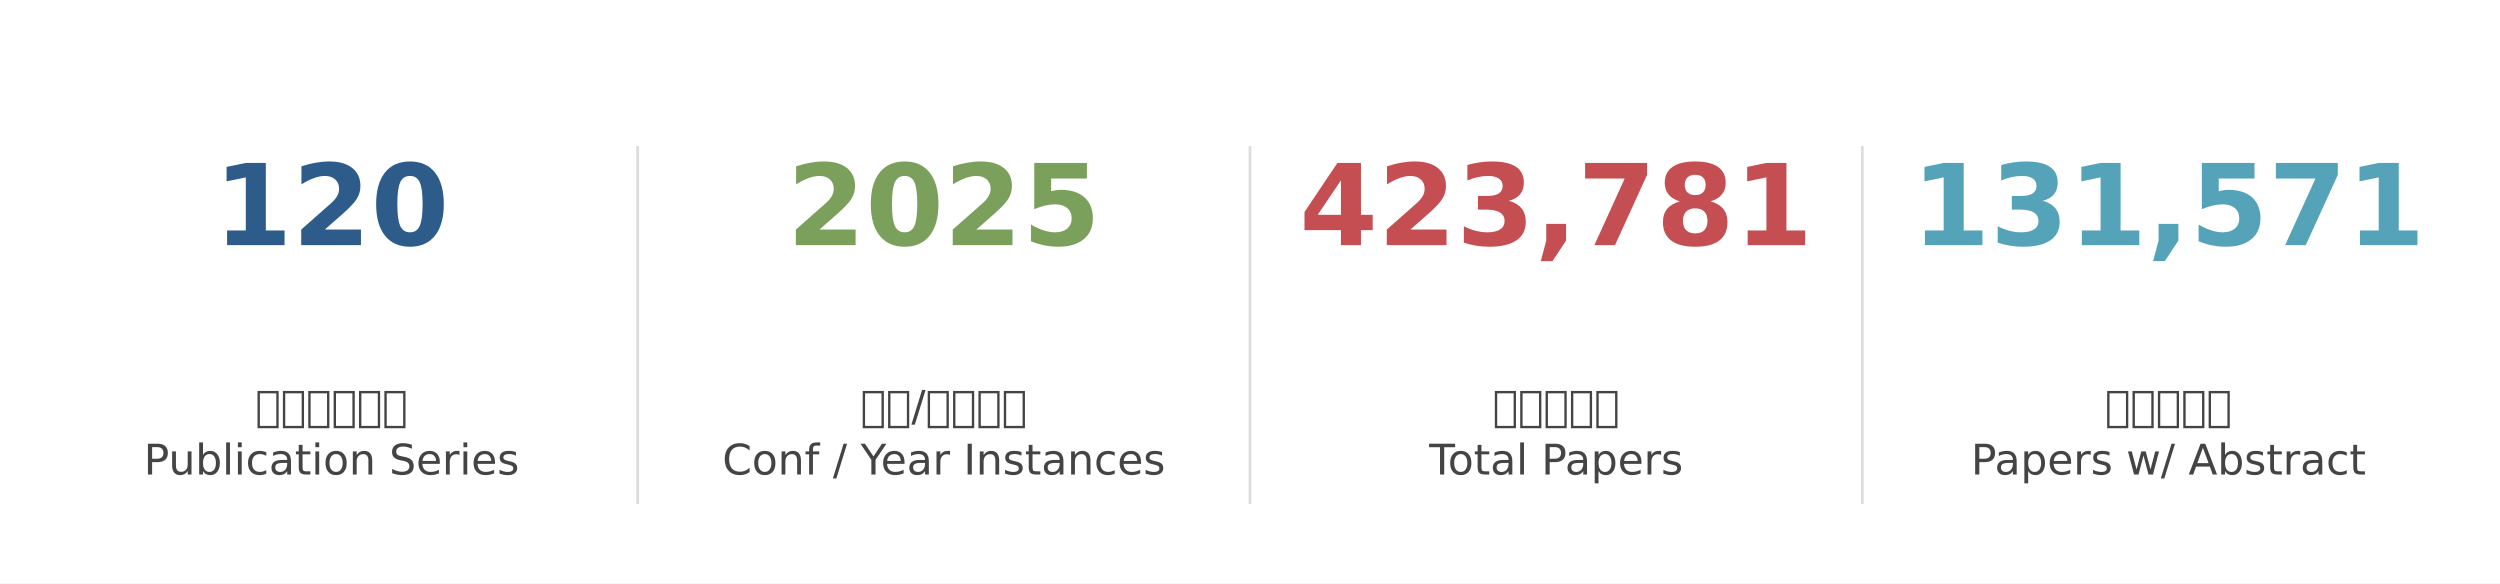
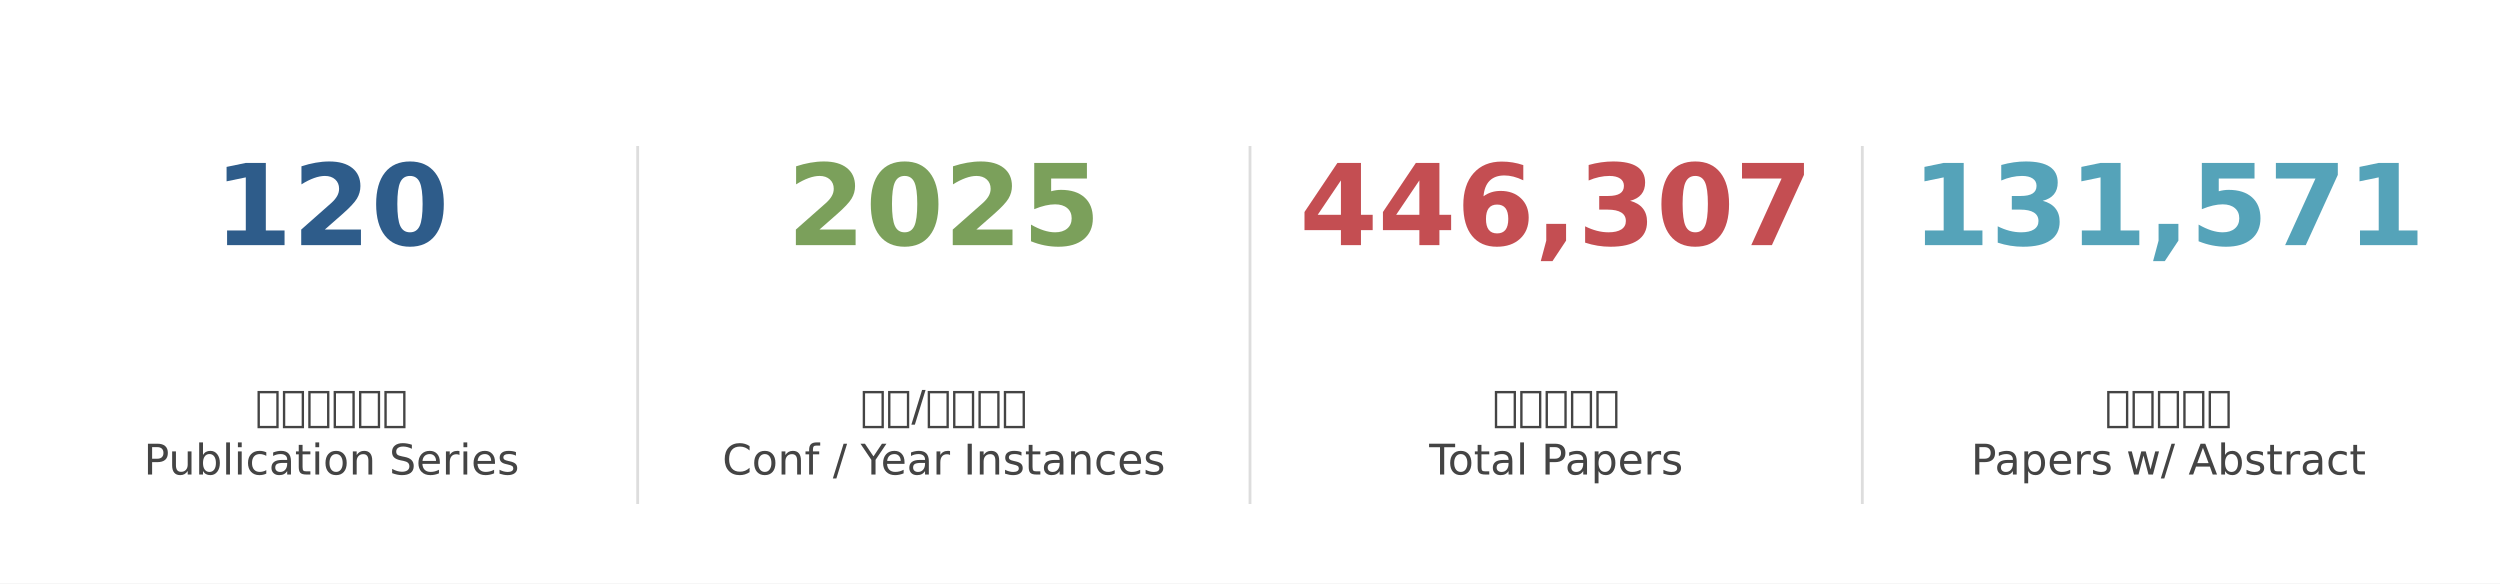
<svg xmlns="http://www.w3.org/2000/svg" xmlns:xlink="http://www.w3.org/1999/xlink" width="709.605pt" height="165.6pt" viewBox="0 0 709.605 165.6" version="1.1">
  <defs>
    <style type="text/css">*{stroke-linejoin: round; stroke-linecap: butt}</style>
  </defs>
  <g id="figure_1">
    <g id="patch_1">
      <path d="M 0 165.6  L 709.605 165.6  L 709.605 0  L 0 0  z " style="fill: #ffffff" />
    </g>
    <g id="axes_1">
      <g id="line2d_1">
-         <path d="M 181.001 142.65  L 181.001 41.85  " clip-path="url(#pefcc0eabd1)" style="fill: none; stroke: #dddddd; stroke-width: 0.8; stroke-linecap: square" />
+         <path d="M 181.001 142.65  L 181.001 41.85  " clip-path="url(#p5229c98efe)" style="fill: none; stroke: #dddddd; stroke-width: 0.8; stroke-linecap: square" />
      </g>
      <g id="line2d_2">
-         <path d="M 354.803 142.65  L 354.803 41.85  " clip-path="url(#pefcc0eabd1)" style="fill: none; stroke: #dddddd; stroke-width: 0.8; stroke-linecap: square" />
+         <path d="M 354.803 142.65  L 354.803 41.85  " clip-path="url(#p5229c98efe)" style="fill: none; stroke: #dddddd; stroke-width: 0.8; stroke-linecap: square" />
      </g>
      <g id="line2d_3">
-         <path d="M 528.604 142.65  L 528.604 41.85  " clip-path="url(#pefcc0eabd1)" style="fill: none; stroke: #dddddd; stroke-width: 0.8; stroke-linecap: square" />
+         <path d="M 528.604 142.65  L 528.604 41.85  " clip-path="url(#p5229c98efe)" style="fill: none; stroke: #dddddd; stroke-width: 0.8; stroke-linecap: square" />
      </g>
      <g id="text_1">
        <g style="fill: #2e5c8a" transform="translate(60.70312 69.58) scale(0.32 -0.32)">
          <defs>
            <path id="DejaVuSans-Bold-31" d="M 750 831  L 1813 831  L 1813 3847  L 722 3622  L 722 4441  L 1806 4666  L 2950 4666  L 2950 831  L 4013 831  L 4013 0  L 750 0  L 750 831  z " transform="scale(0.015625)" />
            <path id="DejaVuSans-Bold-32" d="M 1844 884  L 3897 884  L 3897 0  L 506 0  L 506 884  L 2209 2388  Q 2438 2594 2547 2791  Q 2656 2988 2656 3200  Q 2656 3528 2436 3728  Q 2216 3928 1850 3928  Q 1569 3928 1234 3808  Q 900 3688 519 3450  L 519 4475  Q 925 4609 1322 4679  Q 1719 4750 2100 4750  Q 2938 4750 3402 4381  Q 3866 4013 3866 3353  Q 3866 2972 3669 2642  Q 3472 2313 2841 1759  L 1844 884  z " transform="scale(0.015625)" />
            <path id="DejaVuSans-Bold-30" d="M 2944 2338  Q 2944 3213 2780 3570  Q 2616 3928 2228 3928  Q 1841 3928 1675 3570  Q 1509 3213 1509 2338  Q 1509 1453 1675 1090  Q 1841 728 2228 728  Q 2613 728 2778 1090  Q 2944 1453 2944 2338  z M 4147 2328  Q 4147 1169 3647 539  Q 3147 -91 2228 -91  Q 1306 -91 806 539  Q 306 1169 306 2328  Q 306 3491 806 4120  Q 1306 4750 2228 4750  Q 3147 4750 3647 4120  Q 4147 3491 4147 2328  z " transform="scale(0.015625)" />
          </defs>
          <use xlink:href="#DejaVuSans-Bold-31" />
          <use xlink:href="#DejaVuSans-Bold-32" transform="translate(69.58008 0)" />
          <use xlink:href="#DejaVuSans-Bold-30" transform="translate(139.1602 0)" />
        </g>
      </g>
      <g id="text_2">
        <g style="fill: #444444" transform="translate(72.495 119.4308) scale(0.12 -0.12)">
          <defs>
            <path id="DejaVuSans-6536" d="M 319 -1131  L 319 4513  L 3519 4513  L 3519 -1131  L 319 -1131  z M 678 -775  L 3163 -775  L 3163 4153  L 678 4153  L 678 -775  z " transform="scale(0.015625)" />
            <path id="DejaVuSans-5f55" d="M 319 -1131  L 319 4513  L 3519 4513  L 3519 -1131  L 319 -1131  z M 678 -775  L 3163 -775  L 3163 4153  L 678 4153  L 678 -775  z " transform="scale(0.015625)" />
            <path id="DejaVuSans-520a" d="M 319 -1131  L 319 4513  L 3519 4513  L 3519 -1131  L 319 -1131  z M 678 -775  L 3163 -775  L 3163 4153  L 678 4153  L 678 -775  z " transform="scale(0.015625)" />
            <path id="DejaVuSans-7269" d="M 319 -1131  L 319 4513  L 3519 4513  L 3519 -1131  L 319 -1131  z M 678 -775  L 3163 -775  L 3163 4153  L 678 4153  L 678 -775  z " transform="scale(0.015625)" />
            <path id="DejaVuSans-7cfb" d="M 319 -1131  L 319 4513  L 3519 4513  L 3519 -1131  L 319 -1131  z M 678 -775  L 3163 -775  L 3163 4153  L 678 4153  L 678 -775  z " transform="scale(0.015625)" />
            <path id="DejaVuSans-5217" d="M 319 -1131  L 319 4513  L 3519 4513  L 3519 -1131  L 319 -1131  z M 678 -775  L 3163 -775  L 3163 4153  L 678 4153  L 678 -775  z " transform="scale(0.015625)" />
          </defs>
          <use xlink:href="#DejaVuSans-6536" />
          <use xlink:href="#DejaVuSans-5f55" transform="translate(60.00977 0)" />
          <use xlink:href="#DejaVuSans-520a" transform="translate(120.0195 0)" />
          <use xlink:href="#DejaVuSans-7269" transform="translate(180.0293 0)" />
          <use xlink:href="#DejaVuSans-7cfb" transform="translate(240.0391 0)" />
          <use xlink:href="#DejaVuSans-5217" transform="translate(300.0488 0)" />
        </g>
        <g style="fill: #444444" transform="translate(40.815 134.6918) scale(0.12 -0.12)">
          <defs>
            <path id="DejaVuSans-50" d="M 1259 4147  L 1259 2394  L 2053 2394  Q 2494 2394 2734 2622  Q 2975 2850 2975 3272  Q 2975 3691 2734 3919  Q 2494 4147 2053 4147  L 1259 4147  z M 628 4666  L 2053 4666  Q 2838 4666 3239 4311  Q 3641 3956 3641 3272  Q 3641 2581 3239 2228  Q 2838 1875 2053 1875  L 1259 1875  L 1259 0  L 628 0  L 628 4666  z " transform="scale(0.015625)" />
            <path id="DejaVuSans-75" d="M 544 1381  L 544 3500  L 1119 3500  L 1119 1403  Q 1119 906 1312 657  Q 1506 409 1894 409  Q 2359 409 2629 706  Q 2900 1003 2900 1516  L 2900 3500  L 3475 3500  L 3475 0  L 2900 0  L 2900 538  Q 2691 219 2414 64  Q 2138 -91 1772 -91  Q 1169 -91 856 284  Q 544 659 544 1381  z M 1991 3584  L 1991 3584  z " transform="scale(0.015625)" />
            <path id="DejaVuSans-62" d="M 3116 1747  Q 3116 2381 2855 2742  Q 2594 3103 2138 3103  Q 1681 3103 1420 2742  Q 1159 2381 1159 1747  Q 1159 1113 1420 752  Q 1681 391 2138 391  Q 2594 391 2855 752  Q 3116 1113 3116 1747  z M 1159 2969  Q 1341 3281 1617 3432  Q 1894 3584 2278 3584  Q 2916 3584 3314 3078  Q 3713 2572 3713 1747  Q 3713 922 3314 415  Q 2916 -91 2278 -91  Q 1894 -91 1617 61  Q 1341 213 1159 525  L 1159 0  L 581 0  L 581 4863  L 1159 4863  L 1159 2969  z " transform="scale(0.015625)" />
            <path id="DejaVuSans-6c" d="M 603 4863  L 1178 4863  L 1178 0  L 603 0  L 603 4863  z " transform="scale(0.015625)" />
            <path id="DejaVuSans-69" d="M 603 3500  L 1178 3500  L 1178 0  L 603 0  L 603 3500  z M 603 4863  L 1178 4863  L 1178 4134  L 603 4134  L 603 4863  z " transform="scale(0.015625)" />
            <path id="DejaVuSans-63" d="M 3122 3366  L 3122 2828  Q 2878 2963 2633 3030  Q 2388 3097 2138 3097  Q 1578 3097 1268 2742  Q 959 2388 959 1747  Q 959 1106 1268 751  Q 1578 397 2138 397  Q 2388 397 2633 464  Q 2878 531 3122 666  L 3122 134  Q 2881 22 2623 -34  Q 2366 -91 2075 -91  Q 1284 -91 818 406  Q 353 903 353 1747  Q 353 2603 823 3093  Q 1294 3584 2113 3584  Q 2378 3584 2631 3529  Q 2884 3475 3122 3366  z " transform="scale(0.015625)" />
            <path id="DejaVuSans-61" d="M 2194 1759  Q 1497 1759 1228 1600  Q 959 1441 959 1056  Q 959 750 1161 570  Q 1363 391 1709 391  Q 2188 391 2477 730  Q 2766 1069 2766 1631  L 2766 1759  L 2194 1759  z M 3341 1997  L 3341 0  L 2766 0  L 2766 531  Q 2569 213 2275 61  Q 1981 -91 1556 -91  Q 1019 -91 701 211  Q 384 513 384 1019  Q 384 1609 779 1909  Q 1175 2209 1959 2209  L 2766 2209  L 2766 2266  Q 2766 2663 2505 2880  Q 2244 3097 1772 3097  Q 1472 3097 1187 3025  Q 903 2953 641 2809  L 641 3341  Q 956 3463 1253 3523  Q 1550 3584 1831 3584  Q 2591 3584 2966 3190  Q 3341 2797 3341 1997  z " transform="scale(0.015625)" />
            <path id="DejaVuSans-74" d="M 1172 4494  L 1172 3500  L 2356 3500  L 2356 3053  L 1172 3053  L 1172 1153  Q 1172 725 1289 603  Q 1406 481 1766 481  L 2356 481  L 2356 0  L 1766 0  Q 1100 0 847 248  Q 594 497 594 1153  L 594 3053  L 172 3053  L 172 3500  L 594 3500  L 594 4494  L 1172 4494  z " transform="scale(0.015625)" />
            <path id="DejaVuSans-6f" d="M 1959 3097  Q 1497 3097 1228 2736  Q 959 2375 959 1747  Q 959 1119 1226 758  Q 1494 397 1959 397  Q 2419 397 2687 759  Q 2956 1122 2956 1747  Q 2956 2369 2687 2733  Q 2419 3097 1959 3097  z M 1959 3584  Q 2709 3584 3137 3096  Q 3566 2609 3566 1747  Q 3566 888 3137 398  Q 2709 -91 1959 -91  Q 1206 -91 779 398  Q 353 888 353 1747  Q 353 2609 779 3096  Q 1206 3584 1959 3584  z " transform="scale(0.015625)" />
            <path id="DejaVuSans-6e" d="M 3513 2113  L 3513 0  L 2938 0  L 2938 2094  Q 2938 2591 2744 2837  Q 2550 3084 2163 3084  Q 1697 3084 1428 2787  Q 1159 2491 1159 1978  L 1159 0  L 581 0  L 581 3500  L 1159 3500  L 1159 2956  Q 1366 3272 1645 3428  Q 1925 3584 2291 3584  Q 2894 3584 3203 3211  Q 3513 2838 3513 2113  z " transform="scale(0.015625)" />
            <path id="DejaVuSans-20" transform="scale(0.015625)" />
            <path id="DejaVuSans-53" d="M 3425 4513  L 3425 3897  Q 3066 4069 2747 4153  Q 2428 4238 2131 4238  Q 1616 4238 1336 4038  Q 1056 3838 1056 3469  Q 1056 3159 1242 3001  Q 1428 2844 1947 2747  L 2328 2669  Q 3034 2534 3370 2195  Q 3706 1856 3706 1288  Q 3706 609 3251 259  Q 2797 -91 1919 -91  Q 1588 -91 1214 -16  Q 841 59 441 206  L 441 856  Q 825 641 1194 531  Q 1563 422 1919 422  Q 2459 422 2753 634  Q 3047 847 3047 1241  Q 3047 1584 2836 1778  Q 2625 1972 2144 2069  L 1759 2144  Q 1053 2284 737 2584  Q 422 2884 422 3419  Q 422 4038 858 4394  Q 1294 4750 2059 4750  Q 2388 4750 2728 4690  Q 3069 4631 3425 4513  z " transform="scale(0.015625)" />
            <path id="DejaVuSans-65" d="M 3597 1894  L 3597 1613  L 953 1613  Q 991 1019 1311 708  Q 1631 397 2203 397  Q 2534 397 2845 478  Q 3156 559 3463 722  L 3463 178  Q 3153 47 2828 -22  Q 2503 -91 2169 -91  Q 1331 -91 842 396  Q 353 884 353 1716  Q 353 2575 817 3079  Q 1281 3584 2069 3584  Q 2775 3584 3186 3129  Q 3597 2675 3597 1894  z M 3022 2063  Q 3016 2534 2758 2815  Q 2500 3097 2075 3097  Q 1594 3097 1305 2825  Q 1016 2553 972 2059  L 3022 2063  z " transform="scale(0.015625)" />
            <path id="DejaVuSans-72" d="M 2631 2963  Q 2534 3019 2420 3045  Q 2306 3072 2169 3072  Q 1681 3072 1420 2755  Q 1159 2438 1159 1844  L 1159 0  L 581 0  L 581 3500  L 1159 3500  L 1159 2956  Q 1341 3275 1631 3429  Q 1922 3584 2338 3584  Q 2397 3584 2469 3576  Q 2541 3569 2628 3553  L 2631 2963  z " transform="scale(0.015625)" />
            <path id="DejaVuSans-73" d="M 2834 3397  L 2834 2853  Q 2591 2978 2328 3040  Q 2066 3103 1784 3103  Q 1356 3103 1142 2972  Q 928 2841 928 2578  Q 928 2378 1081 2264  Q 1234 2150 1697 2047  L 1894 2003  Q 2506 1872 2764 1633  Q 3022 1394 3022 966  Q 3022 478 2636 193  Q 2250 -91 1575 -91  Q 1294 -91 989 -36  Q 684 19 347 128  L 347 722  Q 666 556 975 473  Q 1284 391 1588 391  Q 1994 391 2212 530  Q 2431 669 2431 922  Q 2431 1156 2273 1281  Q 2116 1406 1581 1522  L 1381 1569  Q 847 1681 609 1914  Q 372 2147 372 2553  Q 372 3047 722 3315  Q 1072 3584 1716 3584  Q 2034 3584 2315 3537  Q 2597 3491 2834 3397  z " transform="scale(0.015625)" />
          </defs>
          <use xlink:href="#DejaVuSans-50" />
          <use xlink:href="#DejaVuSans-75" transform="translate(58.55273 0)" />
          <use xlink:href="#DejaVuSans-62" transform="translate(121.9316 0)" />
          <use xlink:href="#DejaVuSans-6c" transform="translate(185.4082 0)" />
          <use xlink:href="#DejaVuSans-69" transform="translate(213.1914 0)" />
          <use xlink:href="#DejaVuSans-63" transform="translate(240.9746 0)" />
          <use xlink:href="#DejaVuSans-61" transform="translate(295.9551 0)" />
          <use xlink:href="#DejaVuSans-74" transform="translate(357.2344 0)" />
          <use xlink:href="#DejaVuSans-69" transform="translate(396.4434 0)" />
          <use xlink:href="#DejaVuSans-6f" transform="translate(424.2266 0)" />
          <use xlink:href="#DejaVuSans-6e" transform="translate(485.4082 0)" />
          <use xlink:href="#DejaVuSans-20" transform="translate(548.7871 0)" />
          <use xlink:href="#DejaVuSans-53" transform="translate(580.5742 0)" />
          <use xlink:href="#DejaVuSans-65" transform="translate(644.0508 0)" />
          <use xlink:href="#DejaVuSans-72" transform="translate(705.5742 0)" />
          <use xlink:href="#DejaVuSans-69" transform="translate(746.6875 0)" />
          <use xlink:href="#DejaVuSans-65" transform="translate(774.4707 0)" />
          <use xlink:href="#DejaVuSans-73" transform="translate(835.9941 0)" />
        </g>
      </g>
      <g id="text_3">
        <g style="fill: #7ba05b" transform="translate(223.3719 69.58) scale(0.32 -0.32)">
          <defs>
            <path id="DejaVuSans-Bold-35" d="M 678 4666  L 3669 4666  L 3669 3781  L 1638 3781  L 1638 3059  Q 1775 3097 1914 3117  Q 2053 3138 2203 3138  Q 3056 3138 3531 2711  Q 4006 2284 4006 1522  Q 4006 766 3489 337  Q 2972 -91 2053 -91  Q 1656 -91 1267 -14  Q 878 63 494 219  L 494 1166  Q 875 947 1217 837  Q 1559 728 1863 728  Q 2300 728 2551 942  Q 2803 1156 2803 1522  Q 2803 1891 2551 2103  Q 2300 2316 1863 2316  Q 1603 2316 1309 2248  Q 1016 2181 678 2041  L 678 4666  z " transform="scale(0.015625)" />
          </defs>
          <use xlink:href="#DejaVuSans-Bold-32" />
          <use xlink:href="#DejaVuSans-Bold-30" transform="translate(69.58008 0)" />
          <use xlink:href="#DejaVuSans-Bold-32" transform="translate(139.1602 0)" />
          <use xlink:href="#DejaVuSans-Bold-35" transform="translate(208.7402 0)" />
        </g>
      </g>
      <g id="text_4">
        <g style="fill: #444444" transform="translate(244.275 119.4308) scale(0.12 -0.12)">
          <defs>
            <path id="DejaVuSans-4f1a" d="M 319 -1131  L 319 4513  L 3519 4513  L 3519 -1131  L 319 -1131  z M 678 -775  L 3163 -775  L 3163 4153  L 678 4153  L 678 -775  z " transform="scale(0.015625)" />
            <path id="DejaVuSans-8bae" d="M 319 -1131  L 319 4513  L 3519 4513  L 3519 -1131  L 319 -1131  z M 678 -775  L 3163 -775  L 3163 4153  L 678 4153  L 678 -775  z " transform="scale(0.015625)" />
            <path id="DejaVuSans-2f" d="M 1625 4666  L 2156 4666  L 531 -594  L 0 -594  L 1625 4666  z " transform="scale(0.015625)" />
            <path id="DejaVuSans-5e74" d="M 319 -1131  L 319 4513  L 3519 4513  L 3519 -1131  L 319 -1131  z M 678 -775  L 3163 -775  L 3163 4153  L 678 4153  L 678 -775  z " transform="scale(0.015625)" />
            <path id="DejaVuSans-4efd" d="M 319 -1131  L 319 4513  L 3519 4513  L 3519 -1131  L 319 -1131  z M 678 -775  L 3163 -775  L 3163 4153  L 678 4153  L 678 -775  z " transform="scale(0.015625)" />
            <path id="DejaVuSans-5b9e" d="M 319 -1131  L 319 4513  L 3519 4513  L 3519 -1131  L 319 -1131  z M 678 -775  L 3163 -775  L 3163 4153  L 678 4153  L 678 -775  z " transform="scale(0.015625)" />
            <path id="DejaVuSans-4f8b" d="M 319 -1131  L 319 4513  L 3519 4513  L 3519 -1131  L 319 -1131  z M 678 -775  L 3163 -775  L 3163 4153  L 678 4153  L 678 -775  z " transform="scale(0.015625)" />
          </defs>
          <use xlink:href="#DejaVuSans-4f1a" />
          <use xlink:href="#DejaVuSans-8bae" transform="translate(60.00977 0)" />
          <use xlink:href="#DejaVuSans-2f" transform="translate(120.0195 0)" />
          <use xlink:href="#DejaVuSans-5e74" transform="translate(153.7109 0)" />
          <use xlink:href="#DejaVuSans-4efd" transform="translate(213.7207 0)" />
          <use xlink:href="#DejaVuSans-5b9e" transform="translate(273.7305 0)" />
          <use xlink:href="#DejaVuSans-4f8b" transform="translate(333.7402 0)" />
        </g>
        <g style="fill: #444444" transform="translate(205.0331 134.6918) scale(0.12 -0.12)">
          <defs>
            <path id="DejaVuSans-43" d="M 4122 4306  L 4122 3641  Q 3803 3938 3442 4084  Q 3081 4231 2675 4231  Q 1875 4231 1450 3742  Q 1025 3253 1025 2328  Q 1025 1406 1450 917  Q 1875 428 2675 428  Q 3081 428 3442 575  Q 3803 722 4122 1019  L 4122 359  Q 3791 134 3420 21  Q 3050 -91 2638 -91  Q 1578 -91 968 557  Q 359 1206 359 2328  Q 359 3453 968 4101  Q 1578 4750 2638 4750  Q 3056 4750 3426 4639  Q 3797 4528 4122 4306  z " transform="scale(0.015625)" />
            <path id="DejaVuSans-66" d="M 2375 4863  L 2375 4384  L 1825 4384  Q 1516 4384 1395 4259  Q 1275 4134 1275 3809  L 1275 3500  L 2222 3500  L 2222 3053  L 1275 3053  L 1275 0  L 697 0  L 697 3053  L 147 3053  L 147 3500  L 697 3500  L 697 3744  Q 697 4328 969 4595  Q 1241 4863 1831 4863  L 2375 4863  z " transform="scale(0.015625)" />
            <path id="DejaVuSans-59" d="M -13 4666  L 666 4666  L 1959 2747  L 3244 4666  L 3922 4666  L 2272 2222  L 2272 0  L 1638 0  L 1638 2222  L -13 4666  z " transform="scale(0.015625)" />
            <path id="DejaVuSans-49" d="M 628 4666  L 1259 4666  L 1259 0  L 628 0  L 628 4666  z " transform="scale(0.015625)" />
          </defs>
          <use xlink:href="#DejaVuSans-43" />
          <use xlink:href="#DejaVuSans-6f" transform="translate(69.82422 0)" />
          <use xlink:href="#DejaVuSans-6e" transform="translate(131.0059 0)" />
          <use xlink:href="#DejaVuSans-66" transform="translate(194.3848 0)" />
          <use xlink:href="#DejaVuSans-20" transform="translate(229.5898 0)" />
          <use xlink:href="#DejaVuSans-2f" transform="translate(261.377 0)" />
          <use xlink:href="#DejaVuSans-20" transform="translate(295.0684 0)" />
          <use xlink:href="#DejaVuSans-59" transform="translate(326.8555 0)" />
          <use xlink:href="#DejaVuSans-65" transform="translate(374.6895 0)" />
          <use xlink:href="#DejaVuSans-61" transform="translate(436.2129 0)" />
          <use xlink:href="#DejaVuSans-72" transform="translate(497.4922 0)" />
          <use xlink:href="#DejaVuSans-20" transform="translate(538.6055 0)" />
          <use xlink:href="#DejaVuSans-49" transform="translate(570.3926 0)" />
          <use xlink:href="#DejaVuSans-6e" transform="translate(599.8848 0)" />
          <use xlink:href="#DejaVuSans-73" transform="translate(663.2637 0)" />
          <use xlink:href="#DejaVuSans-74" transform="translate(715.3633 0)" />
          <use xlink:href="#DejaVuSans-61" transform="translate(754.5723 0)" />
          <use xlink:href="#DejaVuSans-6e" transform="translate(815.8516 0)" />
          <use xlink:href="#DejaVuSans-63" transform="translate(879.2305 0)" />
          <use xlink:href="#DejaVuSans-65" transform="translate(934.2109 0)" />
          <use xlink:href="#DejaVuSans-73" transform="translate(995.7344 0)" />
        </g>
      </g>
      <g id="text_5">
        <g style="fill: #c44e52" transform="translate(368.8306 69.58) scale(0.32 -0.32)">
          <defs>
            <path id="DejaVuSans-Bold-34" d="M 2356 3675  L 1038 1722  L 2356 1722  L 2356 3675  z M 2156 4666  L 3494 4666  L 3494 1722  L 4159 1722  L 4159 850  L 3494 850  L 3494 0  L 2356 0  L 2356 850  L 288 850  L 288 1881  L 2156 4666  z " transform="scale(0.015625)" />
+             <path id="DejaVuSans-Bold-36" d="M 2316 2303  Q 2000 2303 1842 2098  Q 1684 1894 1684 1484  Q 1684 1075 1842 870  Q 2000 666 2316 666  Q 2634 666 2792 870  Q 2950 1075 2950 1484  Q 2950 1894 2792 2098  Q 2634 2303 2316 2303  z M 3803 4544  L 3803 3681  Q 3506 3822 3243 3889  Q 2981 3956 2731 3956  Q 2194 3956 1894 3657  Q 1594 3359 1544 2772  Q 1750 2925 1990 3001  Q 2231 3078 2516 3078  Q 3231 3078 3670 2659  Q 4109 2241 4109 1563  Q 4109 813 3618 361  Q 3128 -91 2303 -91  Q 1394 -91 895 523  Q 397 1138 397 2266  Q 397 3422 980 4083  Q 1563 4744 2578 4744  Q 2900 4744 3203 4694  Q 3506 4644 3803 4544  z " transform="scale(0.015625)" />
+             <path id="DejaVuSans-Bold-2c" d="M 653 1209  L 1778 1209  L 1778 256  L 1006 -909  L 341 -909  L 653 256  L 653 1209  z " transform="scale(0.015625)" />
            <path id="DejaVuSans-Bold-33" d="M 2981 2516  Q 3453 2394 3698 2092  Q 3944 1791 3944 1325  Q 3944 631 3412 270  Q 2881 -91 1863 -91  Q 1503 -91 1142 -33  Q 781 25 428 141  L 428 1069  Q 766 900 1098 814  Q 1431 728 1753 728  Q 2231 728 2486 893  Q 2741 1059 2741 1369  Q 2741 1688 2480 1852  Q 2219 2016 1709 2016  L 1228 2016  L 1228 2791  L 1734 2791  Q 2188 2791 2409 2933  Q 2631 3075 2631 3366  Q 2631 3634 2415 3781  Q 2200 3928 1806 3928  Q 1516 3928 1219 3862  Q 922 3797 628 3669  L 628 4550  Q 984 4650 1334 4700  Q 1684 4750 2022 4750  Q 2931 4750 3382 4451  Q 3834 4153 3834 3553  Q 3834 3144 3618 2883  Q 3403 2622 2981 2516  z " transform="scale(0.015625)" />
-             <path id="DejaVuSans-Bold-2c" d="M 653 1209  L 1778 1209  L 1778 256  L 1006 -909  L 341 -909  L 653 256  L 653 1209  z " transform="scale(0.015625)" />
            <path id="DejaVuSans-Bold-37" d="M 428 4666  L 3944 4666  L 3944 3988  L 2125 0  L 953 0  L 2675 3781  L 428 3781  L 428 4666  z " transform="scale(0.015625)" />
-             <path id="DejaVuSans-Bold-38" d="M 2228 2088  Q 1891 2088 1709 1903  Q 1528 1719 1528 1375  Q 1528 1031 1709 848  Q 1891 666 2228 666  Q 2563 666 2741 848  Q 2919 1031 2919 1375  Q 2919 1722 2741 1905  Q 2563 2088 2228 2088  z M 1350 2484  Q 925 2613 709 2878  Q 494 3144 494 3541  Q 494 4131 934 4440  Q 1375 4750 2228 4750  Q 3075 4750 3515 4442  Q 3956 4134 3956 3541  Q 3956 3144 3739 2878  Q 3522 2613 3097 2484  Q 3572 2353 3814 2058  Q 4056 1763 4056 1313  Q 4056 619 3595 264  Q 3134 -91 2228 -91  Q 1319 -91 855 264  Q 391 619 391 1313  Q 391 1763 633 2058  Q 875 2353 1350 2484  z M 1631 3419  Q 1631 3141 1786 2991  Q 1941 2841 2228 2841  Q 2509 2841 2662 2991  Q 2816 3141 2816 3419  Q 2816 3697 2662 3845  Q 2509 3994 2228 3994  Q 1941 3994 1786 3844  Q 1631 3694 1631 3419  z " transform="scale(0.015625)" />
          </defs>
          <use xlink:href="#DejaVuSans-Bold-34" />
-           <use xlink:href="#DejaVuSans-Bold-32" transform="translate(69.58008 0)" />
-           <use xlink:href="#DejaVuSans-Bold-33" transform="translate(139.1602 0)" />
+           <use xlink:href="#DejaVuSans-Bold-34" transform="translate(69.58008 0)" />
+           <use xlink:href="#DejaVuSans-Bold-36" transform="translate(139.1602 0)" />
          <use xlink:href="#DejaVuSans-Bold-2c" transform="translate(208.7402 0)" />
-           <use xlink:href="#DejaVuSans-Bold-37" transform="translate(246.7285 0)" />
-           <use xlink:href="#DejaVuSans-Bold-38" transform="translate(316.3086 0)" />
-           <use xlink:href="#DejaVuSans-Bold-31" transform="translate(385.8887 0)" />
+           <use xlink:href="#DejaVuSans-Bold-33" transform="translate(246.7285 0)" />
+           <use xlink:href="#DejaVuSans-Bold-30" transform="translate(316.3086 0)" />
+           <use xlink:href="#DejaVuSans-Bold-37" transform="translate(385.8887 0)" />
        </g>
      </g>
      <g id="text_6">
        <g style="fill: #444444" transform="translate(423.6984 119.4308) scale(0.12 -0.12)">
          <defs>
            <path id="DejaVuSans-603b" d="M 319 -1131  L 319 4513  L 3519 4513  L 3519 -1131  L 319 -1131  z M 678 -775  L 3163 -775  L 3163 4153  L 678 4153  L 678 -775  z " transform="scale(0.015625)" />
            <path id="DejaVuSans-8bba" d="M 319 -1131  L 319 4513  L 3519 4513  L 3519 -1131  L 319 -1131  z M 678 -775  L 3163 -775  L 3163 4153  L 678 4153  L 678 -775  z " transform="scale(0.015625)" />
            <path id="DejaVuSans-6587" d="M 319 -1131  L 319 4513  L 3519 4513  L 3519 -1131  L 319 -1131  z M 678 -775  L 3163 -775  L 3163 4153  L 678 4153  L 678 -775  z " transform="scale(0.015625)" />
            <path id="DejaVuSans-6570" d="M 319 -1131  L 319 4513  L 3519 4513  L 3519 -1131  L 319 -1131  z M 678 -775  L 3163 -775  L 3163 4153  L 678 4153  L 678 -775  z " transform="scale(0.015625)" />
            <path id="DejaVuSans-91cf" d="M 319 -1131  L 319 4513  L 3519 4513  L 3519 -1131  L 319 -1131  z M 678 -775  L 3163 -775  L 3163 4153  L 678 4153  L 678 -775  z " transform="scale(0.015625)" />
          </defs>
          <use xlink:href="#DejaVuSans-603b" />
          <use xlink:href="#DejaVuSans-8bba" transform="translate(60.00977 0)" />
          <use xlink:href="#DejaVuSans-6587" transform="translate(120.0195 0)" />
          <use xlink:href="#DejaVuSans-6570" transform="translate(180.0293 0)" />
          <use xlink:href="#DejaVuSans-91cf" transform="translate(240.0391 0)" />
        </g>
        <g style="fill: #444444" transform="translate(405.6666 134.6918) scale(0.12 -0.12)">
          <defs>
            <path id="DejaVuSans-54" d="M -19 4666  L 3928 4666  L 3928 4134  L 2272 4134  L 2272 0  L 1638 0  L 1638 4134  L -19 4134  L -19 4666  z " transform="scale(0.015625)" />
            <path id="DejaVuSans-70" d="M 1159 525  L 1159 -1331  L 581 -1331  L 581 3500  L 1159 3500  L 1159 2969  Q 1341 3281 1617 3432  Q 1894 3584 2278 3584  Q 2916 3584 3314 3078  Q 3713 2572 3713 1747  Q 3713 922 3314 415  Q 2916 -91 2278 -91  Q 1894 -91 1617 61  Q 1341 213 1159 525  z M 3116 1747  Q 3116 2381 2855 2742  Q 2594 3103 2138 3103  Q 1681 3103 1420 2742  Q 1159 2381 1159 1747  Q 1159 1113 1420 752  Q 1681 391 2138 391  Q 2594 391 2855 752  Q 3116 1113 3116 1747  z " transform="scale(0.015625)" />
          </defs>
          <use xlink:href="#DejaVuSans-54" />
          <use xlink:href="#DejaVuSans-6f" transform="translate(44.08398 0)" />
          <use xlink:href="#DejaVuSans-74" transform="translate(105.2656 0)" />
          <use xlink:href="#DejaVuSans-61" transform="translate(144.4746 0)" />
          <use xlink:href="#DejaVuSans-6c" transform="translate(205.7539 0)" />
          <use xlink:href="#DejaVuSans-20" transform="translate(233.5371 0)" />
          <use xlink:href="#DejaVuSans-50" transform="translate(265.3242 0)" />
          <use xlink:href="#DejaVuSans-61" transform="translate(321.127 0)" />
          <use xlink:href="#DejaVuSans-70" transform="translate(382.4062 0)" />
          <use xlink:href="#DejaVuSans-65" transform="translate(445.8828 0)" />
          <use xlink:href="#DejaVuSans-72" transform="translate(507.4062 0)" />
          <use xlink:href="#DejaVuSans-73" transform="translate(548.5195 0)" />
        </g>
      </g>
      <g id="text_7">
        <g style="fill: #55a3b9" transform="translate(542.6319 69.58) scale(0.32 -0.32)">
          <use xlink:href="#DejaVuSans-Bold-31" />
          <use xlink:href="#DejaVuSans-Bold-33" transform="translate(69.58008 0)" />
          <use xlink:href="#DejaVuSans-Bold-31" transform="translate(139.1602 0)" />
          <use xlink:href="#DejaVuSans-Bold-2c" transform="translate(208.7402 0)" />
          <use xlink:href="#DejaVuSans-Bold-35" transform="translate(246.7285 0)" />
          <use xlink:href="#DejaVuSans-Bold-37" transform="translate(316.3086 0)" />
          <use xlink:href="#DejaVuSans-Bold-31" transform="translate(385.8887 0)" />
        </g>
      </g>
      <g id="text_8">
        <g style="fill: #444444" transform="translate(597.4997 119.4308) scale(0.12 -0.12)">
          <defs>
            <path id="DejaVuSans-542b" d="M 319 -1131  L 319 4513  L 3519 4513  L 3519 -1131  L 319 -1131  z M 678 -775  L 3163 -775  L 3163 4153  L 678 4153  L 678 -775  z " transform="scale(0.015625)" />
            <path id="DejaVuSans-6458" d="M 319 -1131  L 319 4513  L 3519 4513  L 3519 -1131  L 319 -1131  z M 678 -775  L 3163 -775  L 3163 4153  L 678 4153  L 678 -775  z " transform="scale(0.015625)" />
            <path id="DejaVuSans-8981" d="M 319 -1131  L 319 4513  L 3519 4513  L 3519 -1131  L 319 -1131  z M 678 -775  L 3163 -775  L 3163 4153  L 678 4153  L 678 -775  z " transform="scale(0.015625)" />
          </defs>
          <use xlink:href="#DejaVuSans-542b" />
          <use xlink:href="#DejaVuSans-6458" transform="translate(60.00977 0)" />
          <use xlink:href="#DejaVuSans-8981" transform="translate(120.0195 0)" />
          <use xlink:href="#DejaVuSans-8bba" transform="translate(180.0293 0)" />
          <use xlink:href="#DejaVuSans-6587" transform="translate(240.0391 0)" />
        </g>
        <g style="fill: #444444" transform="translate(559.4588 134.6918) scale(0.12 -0.12)">
          <defs>
            <path id="DejaVuSans-77" d="M 269 3500  L 844 3500  L 1563 769  L 2278 3500  L 2956 3500  L 3675 769  L 4391 3500  L 4966 3500  L 4050 0  L 3372 0  L 2619 2869  L 1863 0  L 1184 0  L 269 3500  z " transform="scale(0.015625)" />
            <path id="DejaVuSans-41" d="M 2188 4044  L 1331 1722  L 3047 1722  L 2188 4044  z M 1831 4666  L 2547 4666  L 4325 0  L 3669 0  L 3244 1197  L 1141 1197  L 716 0  L 50 0  L 1831 4666  z " transform="scale(0.015625)" />
          </defs>
          <use xlink:href="#DejaVuSans-50" />
          <use xlink:href="#DejaVuSans-61" transform="translate(55.80273 0)" />
          <use xlink:href="#DejaVuSans-70" transform="translate(117.082 0)" />
          <use xlink:href="#DejaVuSans-65" transform="translate(180.5586 0)" />
          <use xlink:href="#DejaVuSans-72" transform="translate(242.082 0)" />
          <use xlink:href="#DejaVuSans-73" transform="translate(283.1953 0)" />
          <use xlink:href="#DejaVuSans-20" transform="translate(335.2949 0)" />
          <use xlink:href="#DejaVuSans-77" transform="translate(367.082 0)" />
          <use xlink:href="#DejaVuSans-2f" transform="translate(448.8691 0)" />
          <use xlink:href="#DejaVuSans-20" transform="translate(482.5605 0)" />
          <use xlink:href="#DejaVuSans-41" transform="translate(514.3477 0)" />
          <use xlink:href="#DejaVuSans-62" transform="translate(582.7559 0)" />
          <use xlink:href="#DejaVuSans-73" transform="translate(646.2324 0)" />
          <use xlink:href="#DejaVuSans-74" transform="translate(698.332 0)" />
          <use xlink:href="#DejaVuSans-72" transform="translate(737.541 0)" />
          <use xlink:href="#DejaVuSans-61" transform="translate(778.6543 0)" />
          <use xlink:href="#DejaVuSans-63" transform="translate(839.9336 0)" />
          <use xlink:href="#DejaVuSans-74" transform="translate(894.9141 0)" />
        </g>
      </g>
    </g>
  </g>
  <defs>
-     <clipPath id="pefcc0eabd1">
+     <clipPath id="p5229c98efe">
      <rect x="7.2" y="7.2" width="695.205" height="151.2" />
    </clipPath>
  </defs>
</svg>
